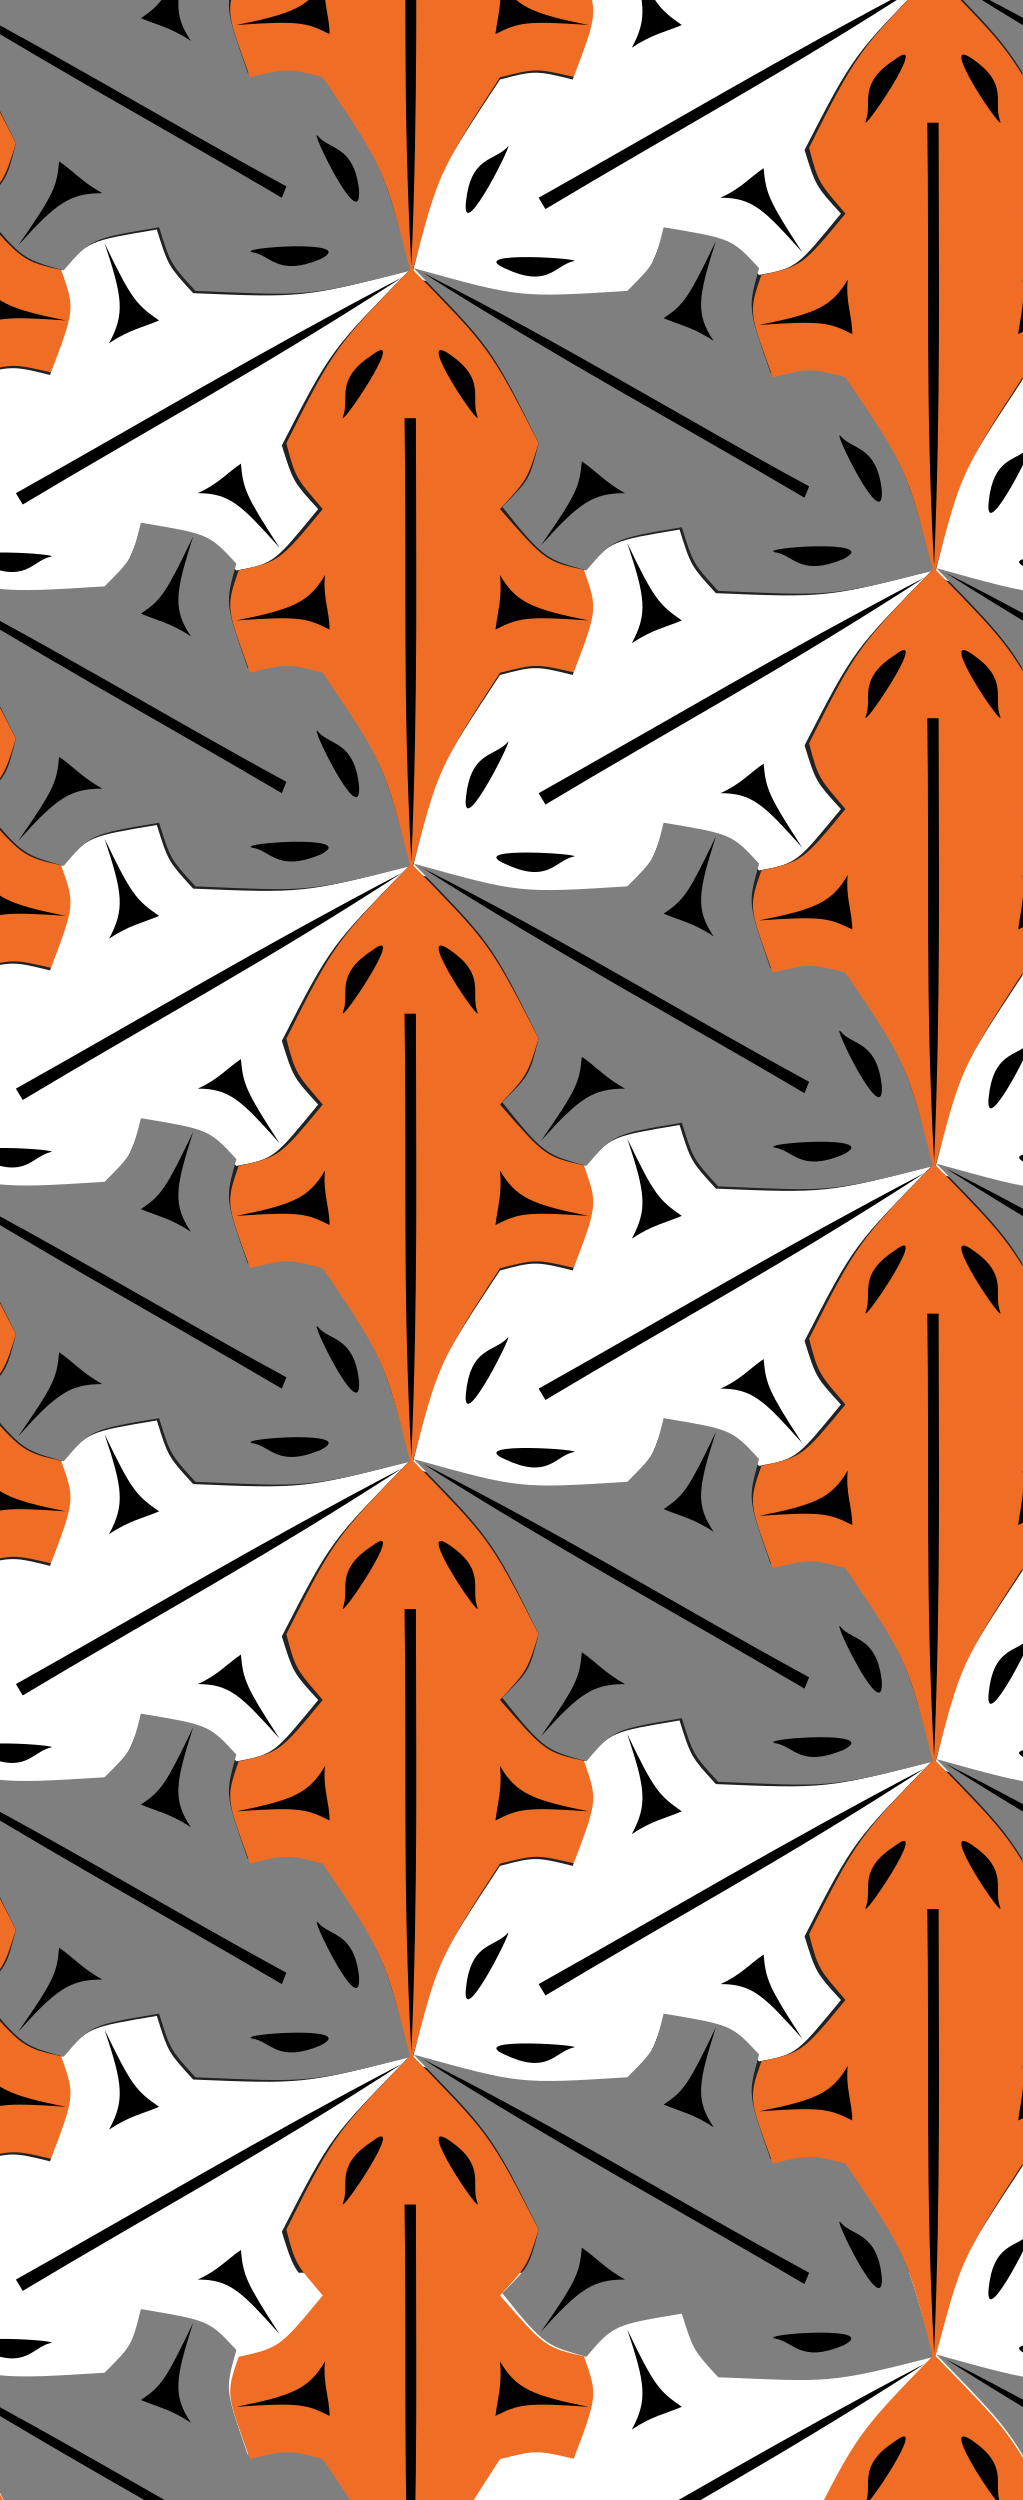
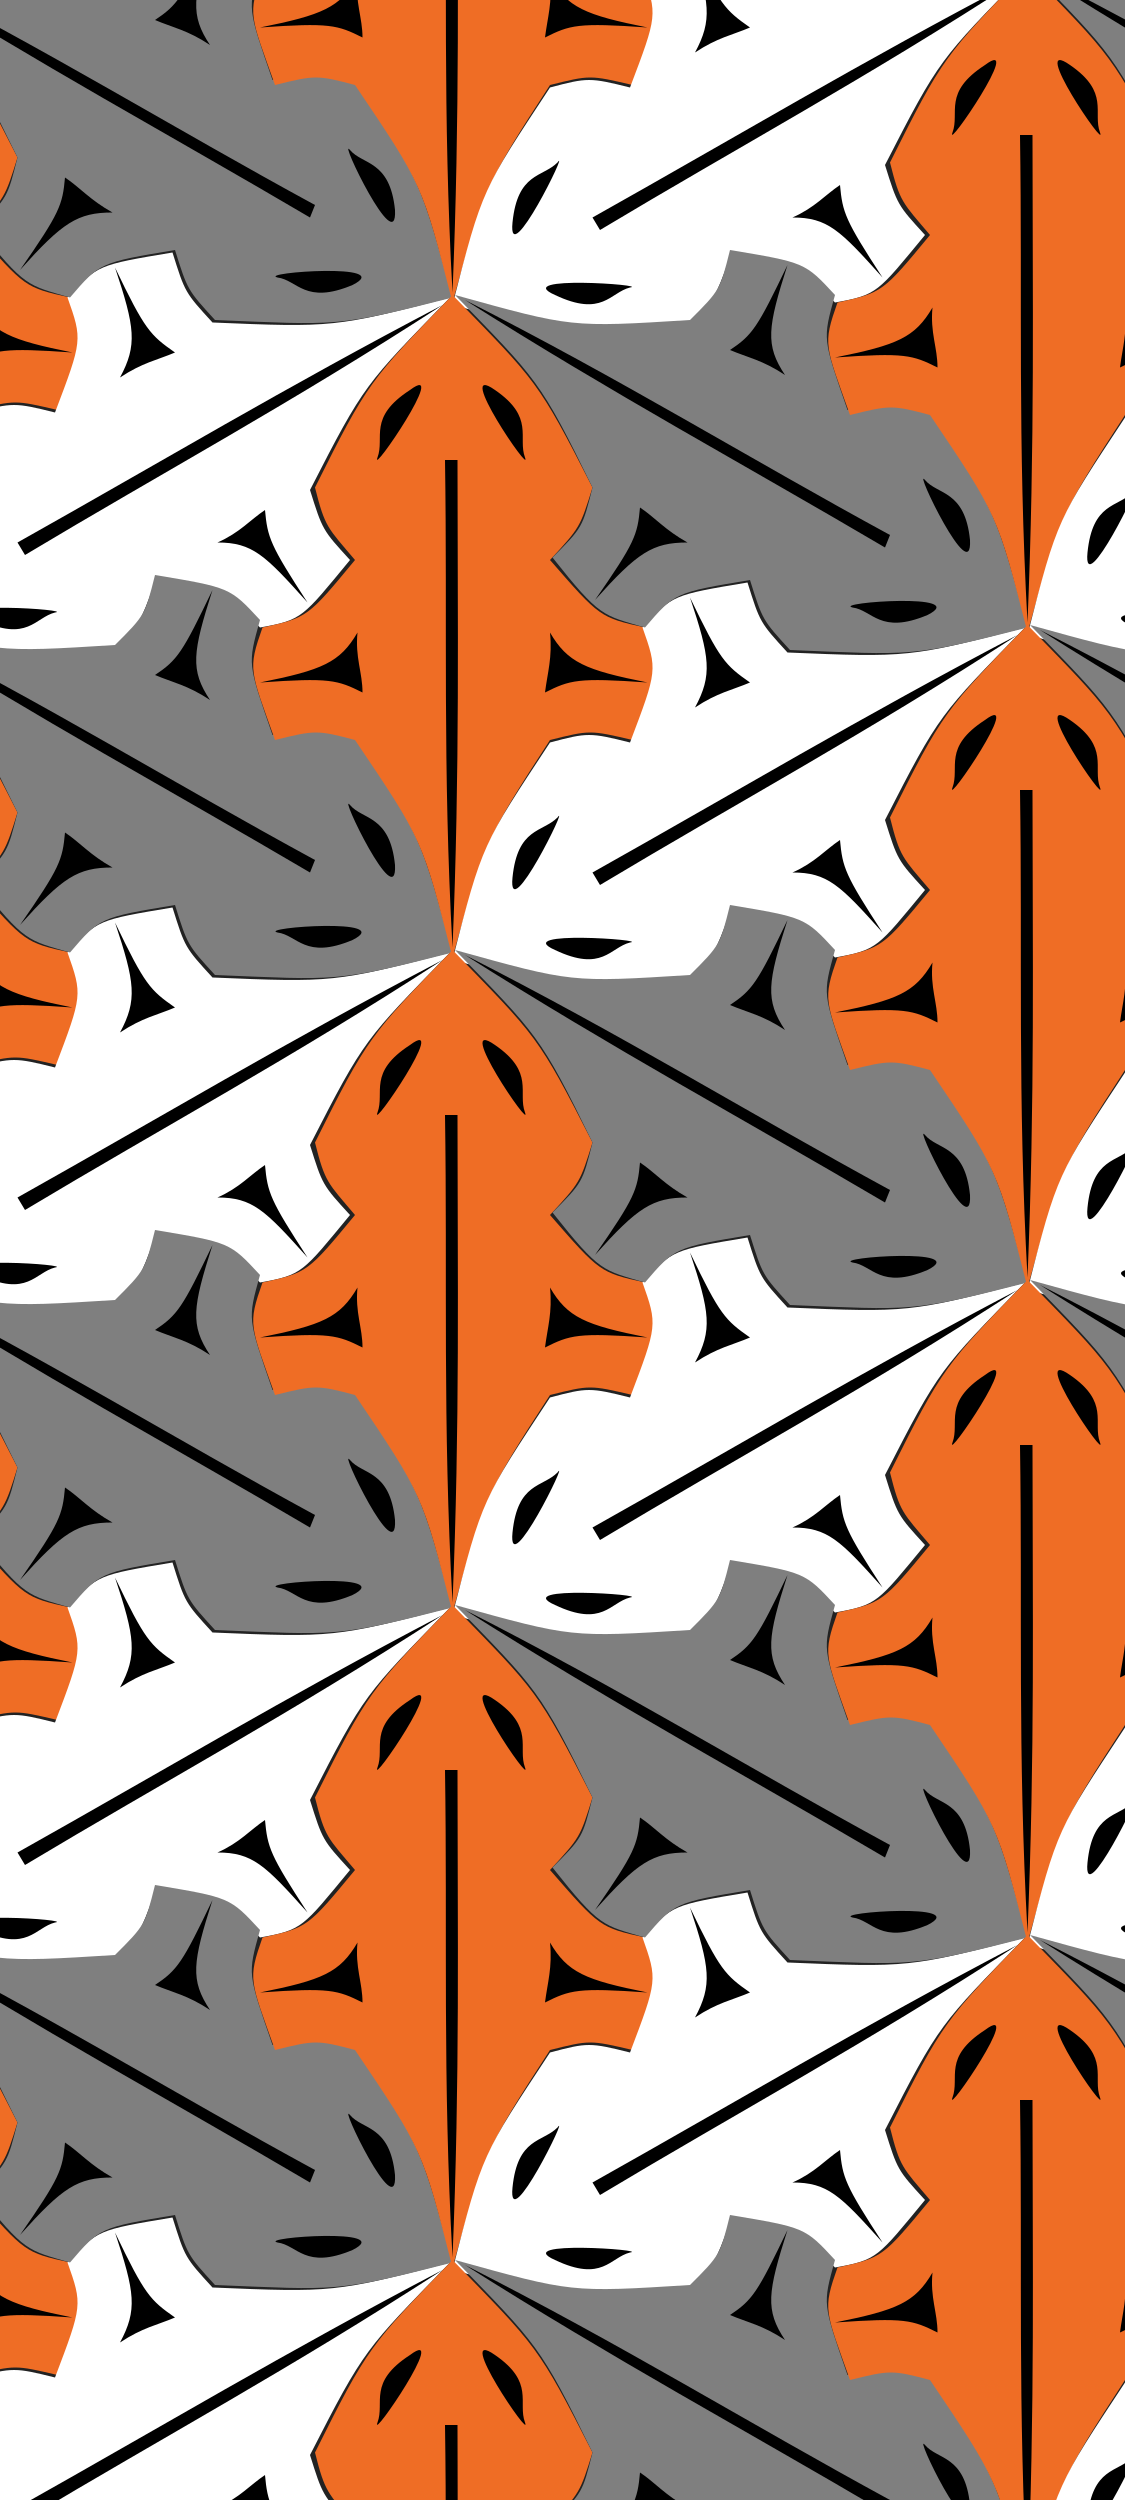
- <svg id="tiles" viewBox="0 0 450 1100">
+ <svg id="tiles" viewBox="0 0 450 1000">
  <defs>
    <g id="tile4">
      <path d="M130 279C148 275 148 275 167 252C156 239 155 239 151 223C172 181 173 180 206 146C240 181 240 180 262 223C257 239 257 239 245 252C265 275 265 275 283 279C288 296 289 296 278 324C261 320 261 320 245 324C219 364 219 365 206 411C194 364 194 364 167 324C152 320 151 320 135 324C125 296 124 296 130 279Z" fill="#EF6D25FF" stroke="none" />
      <path d="M359 411C346 398 347 398 317 393C311 409 311 410 300 421C253 424 252 424 206 412C218 365 218 366 245 325C260 321 261 321 277 325C288 296 288 296 282 279C294 266 294 266 324 261C329 277 329 277 340 289C388 291 389 291 435 279C401 314 401 313 379 356C384 372 384 372 395 384C376 407 376 408 359 411Z" fill="#FFFFFFFF" stroke="none" />
      <path d="M359 146C354 164 354 163 364 192C381 188 382 188 397 192C423 232 423 232 436 279C389 291 390 290 341 288C330 276 330 276 325 260C295 265 295 265 283 279C266 274 265 275 246 251C258 239 258 239 262 223C241 180 240 180 207 146C254 159 253 159 301 156C313 144 313 144 317 128C347 133 347 133 359 146Z" fill="#7F7F7FFF" stroke="none" />
      <path d="M284 301C259 296 252 293 245 281C246 291 244 297 243 305C253 300 256 299 284 301ZM129 301C154 296 161 293 168 281C167 291 170 297 170 305C160 300 157 299 129 301ZM176 211C179 203 172 195 189 184C205 172 173 219 176 211ZM235 211C232 203 239 195 223 184C206 172 238 219 235 211ZM206 407C202 335 204 277 203 212L208 212C208 277 209 335 206 407ZM301 267C309 291 310 298 303 311C312 305 318 304 325 301C315 294 313 292 301 267ZM378 401C361 382 356 377 342 377C351 373 355 368 361 364C362 375 363 378 378 401ZM277 405C269 407 266 417 247 408C229 400 285 404 277 405ZM248 355C242 361 232 359 230 379C228 399 253 348 248 355ZM432 282C372 321 320 349 265 382L262 377C319 345 369 315 432 282ZM263 268C280 249 286 245 300 245C291 240 287 235 281 231C280 242 279 245 263 268ZM340 134C332 159 331 166 339 178C330 172 324 171 317 168C326 162 328 159 340 134ZM395 220C400 226 411 224 413 244C414 264 390 214 395 220ZM366 271C374 272 377 282 396 274C414 265 358 269 366 271ZM211 148C274 180 324 211 381 242L379 247C323 214 271 186 211 148Z" fill="#000" stroke="none" />
-       <animateTransform attributeName="transform" attributeType="XML" type="rotate" values="-180 275 275;-70 275 275;-5 275 275;5 275 275;70 275 275;180 275 275" keyTimes="0;0.2;0.45;0.55;0.8;1" dur="1s" repeatCount="indefinite" />
-       <animateTransform attributeName="transform" attributeType="XML" type="scale" values="0;0.5;1;1;0.5;0" keyTimes="0;0.2;0.45;0.55;0.8;1" dur="1s" repeatCount="indefinite" />
+       <animateTransform attributeName="transform" attributeType="XML" animate="sum" type="rotate" values="-180 275 275;-70 275 275;-5 275 275;5 275 275;70 275 275;180 275 275" keyTimes="0;0.2;0.45;0.55;0.8;1" dur="1s" repeatCount="indefinite" />
+       <animateTransform attributeName="transform" attributeType="XML" animate="sum" type="scale" values="0;0.5;1;1;0.5;0" keyTimes="0;0.2;0.45;0.55;0.8;1" dur="1s" repeatCount="indefinite" />
    </g>
  </defs>
  <path d="M0 0L450 0L450 1000L0 1000Z" fill="#222" stroke="none" />
  <use href="#tile4" x="-255" y="-160" />
  <use href="#tile4" x="-25" y="-290" />
  <use href="#tile4" x="-255" y="102" />
  <use href="#tile4" x="-25" y="-28" />
  <use href="#tile4" x="205" y="-158" />
  <use href="#tile4" x="-255" y="364" />
  <use href="#tile4" x="-25" y="234" />
  <use href="#tile4" x="205" y="104" />
  <use href="#tile4" x="-255" y="626" />
  <use href="#tile4" x="-25" y="496" />
  <use href="#tile4" x="205" y="366" />
  <use href="#tile4" x="-255" y="888" />
  <use href="#tile4" x="-25" y="758" />
  <use href="#tile4" x="205" y="628" />
  <use href="#tile4" x="205" y="890" />
</svg>
